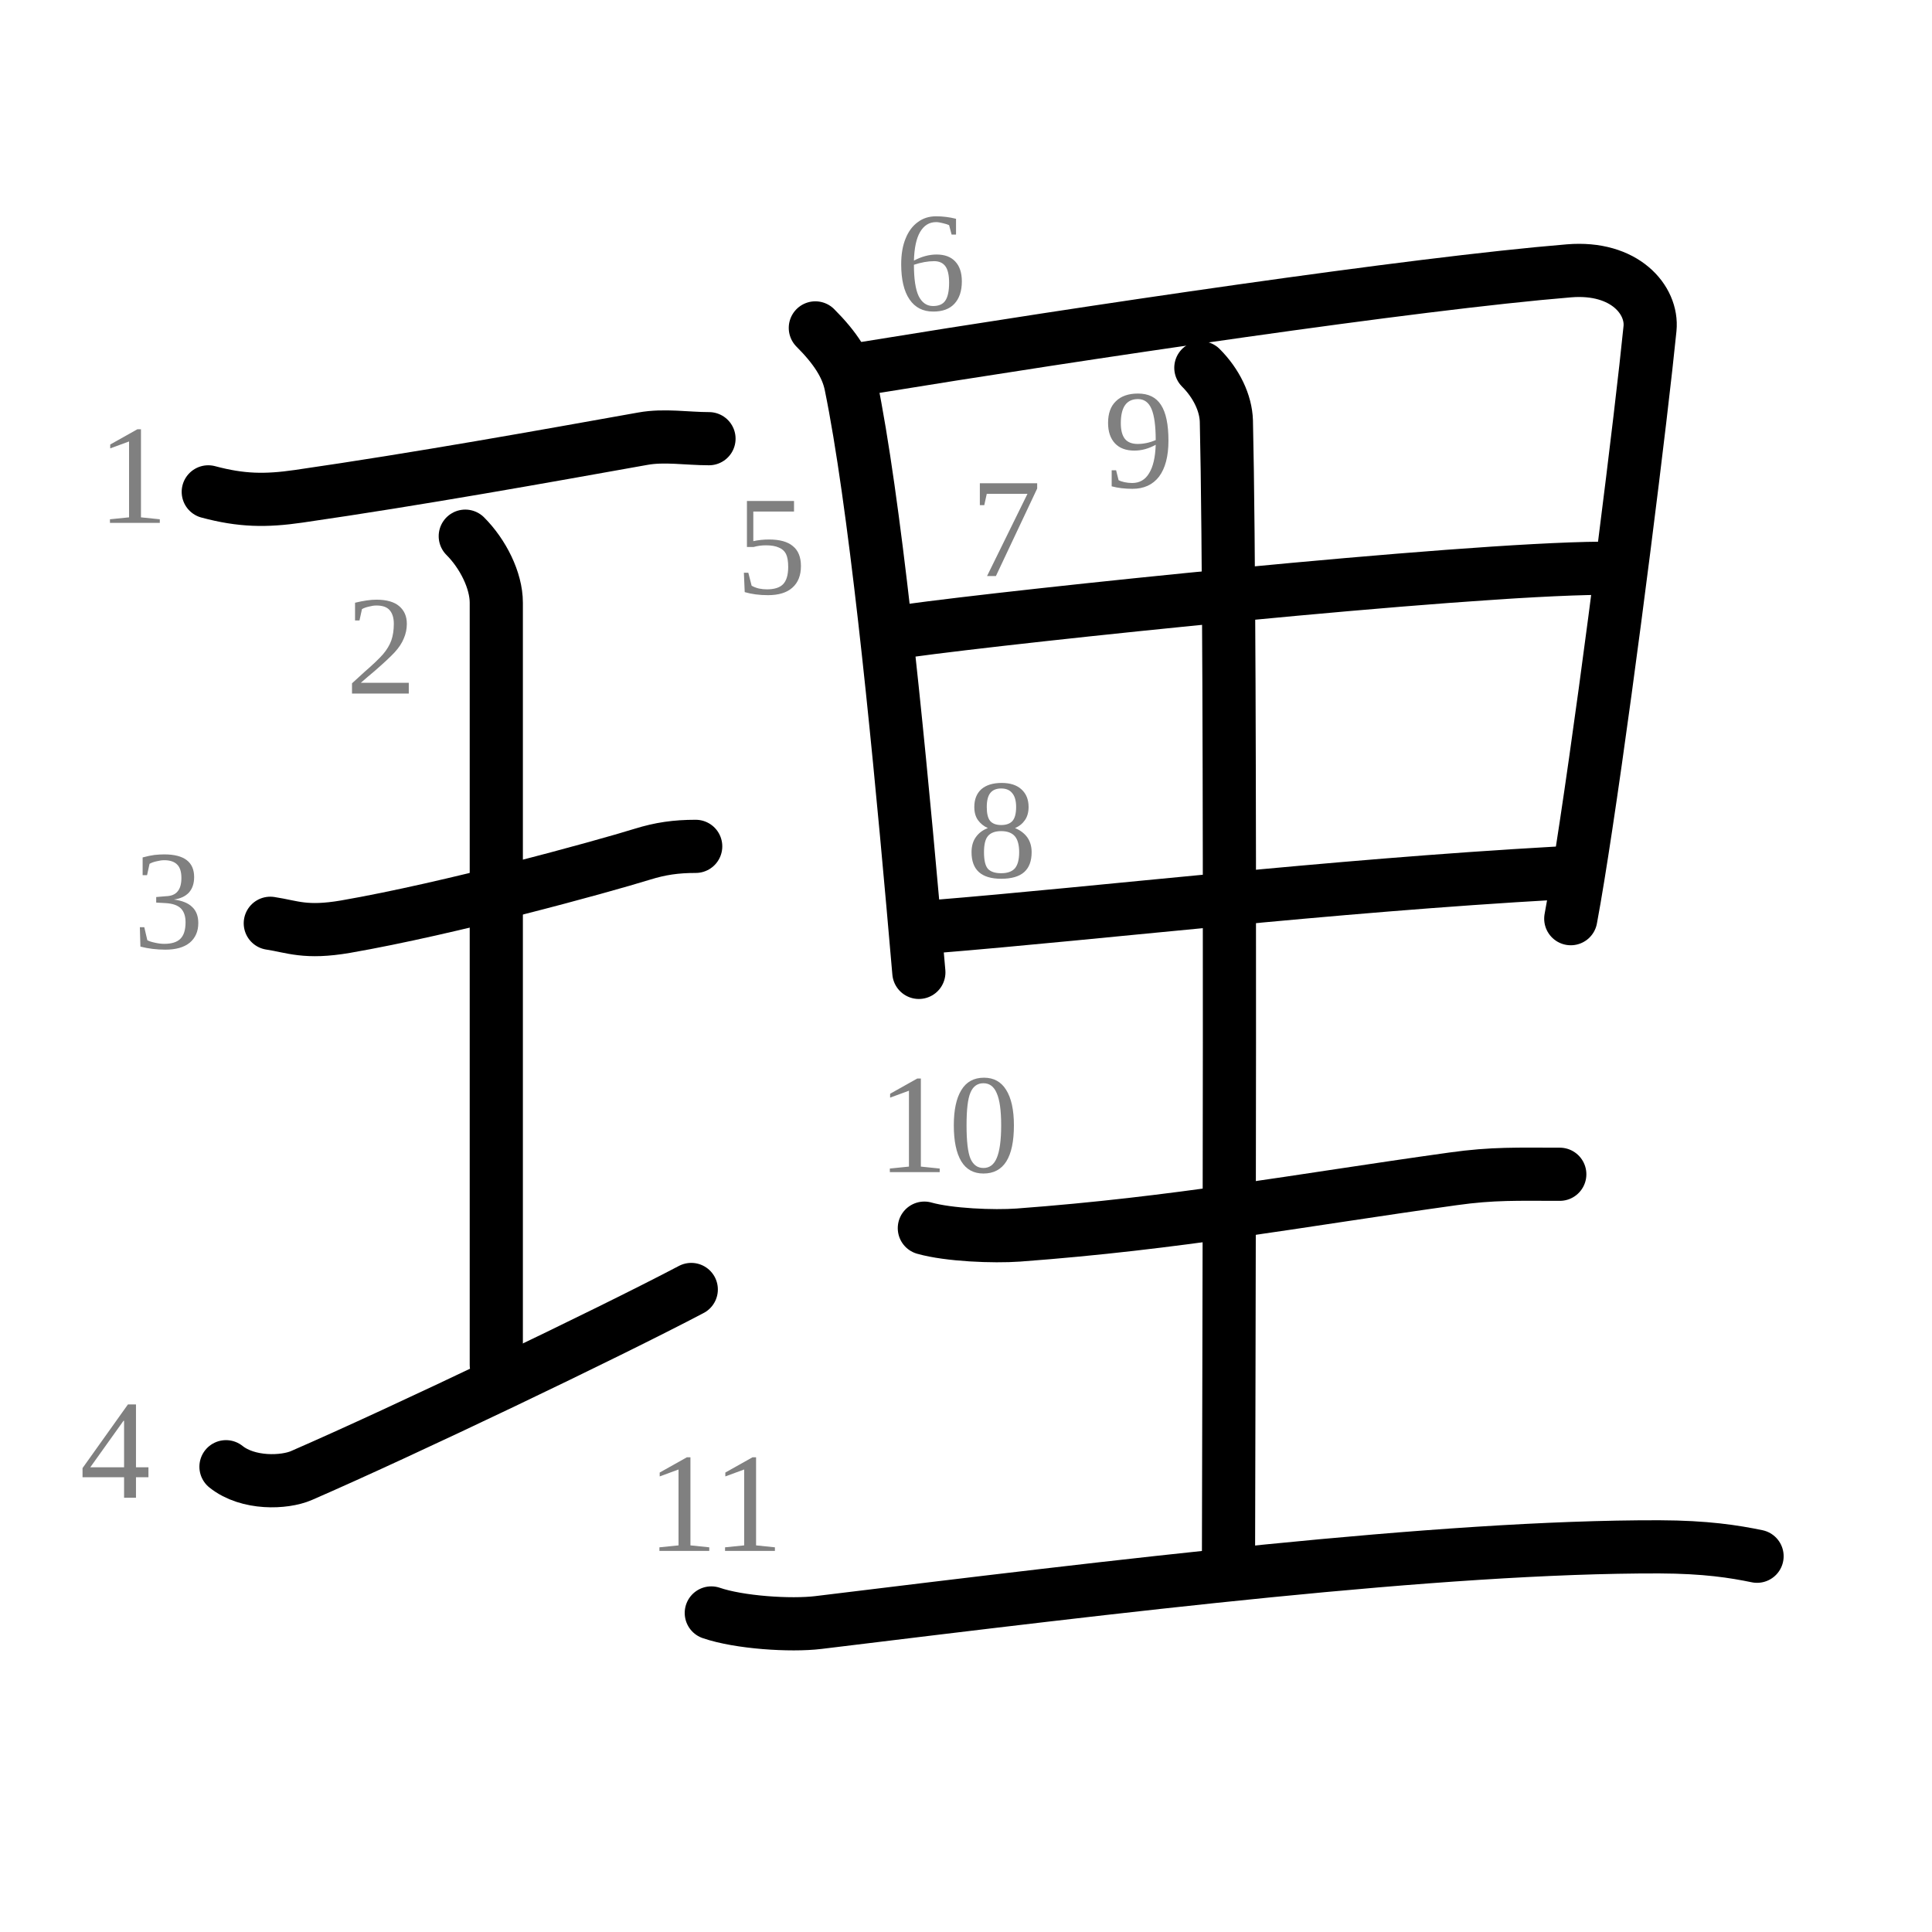
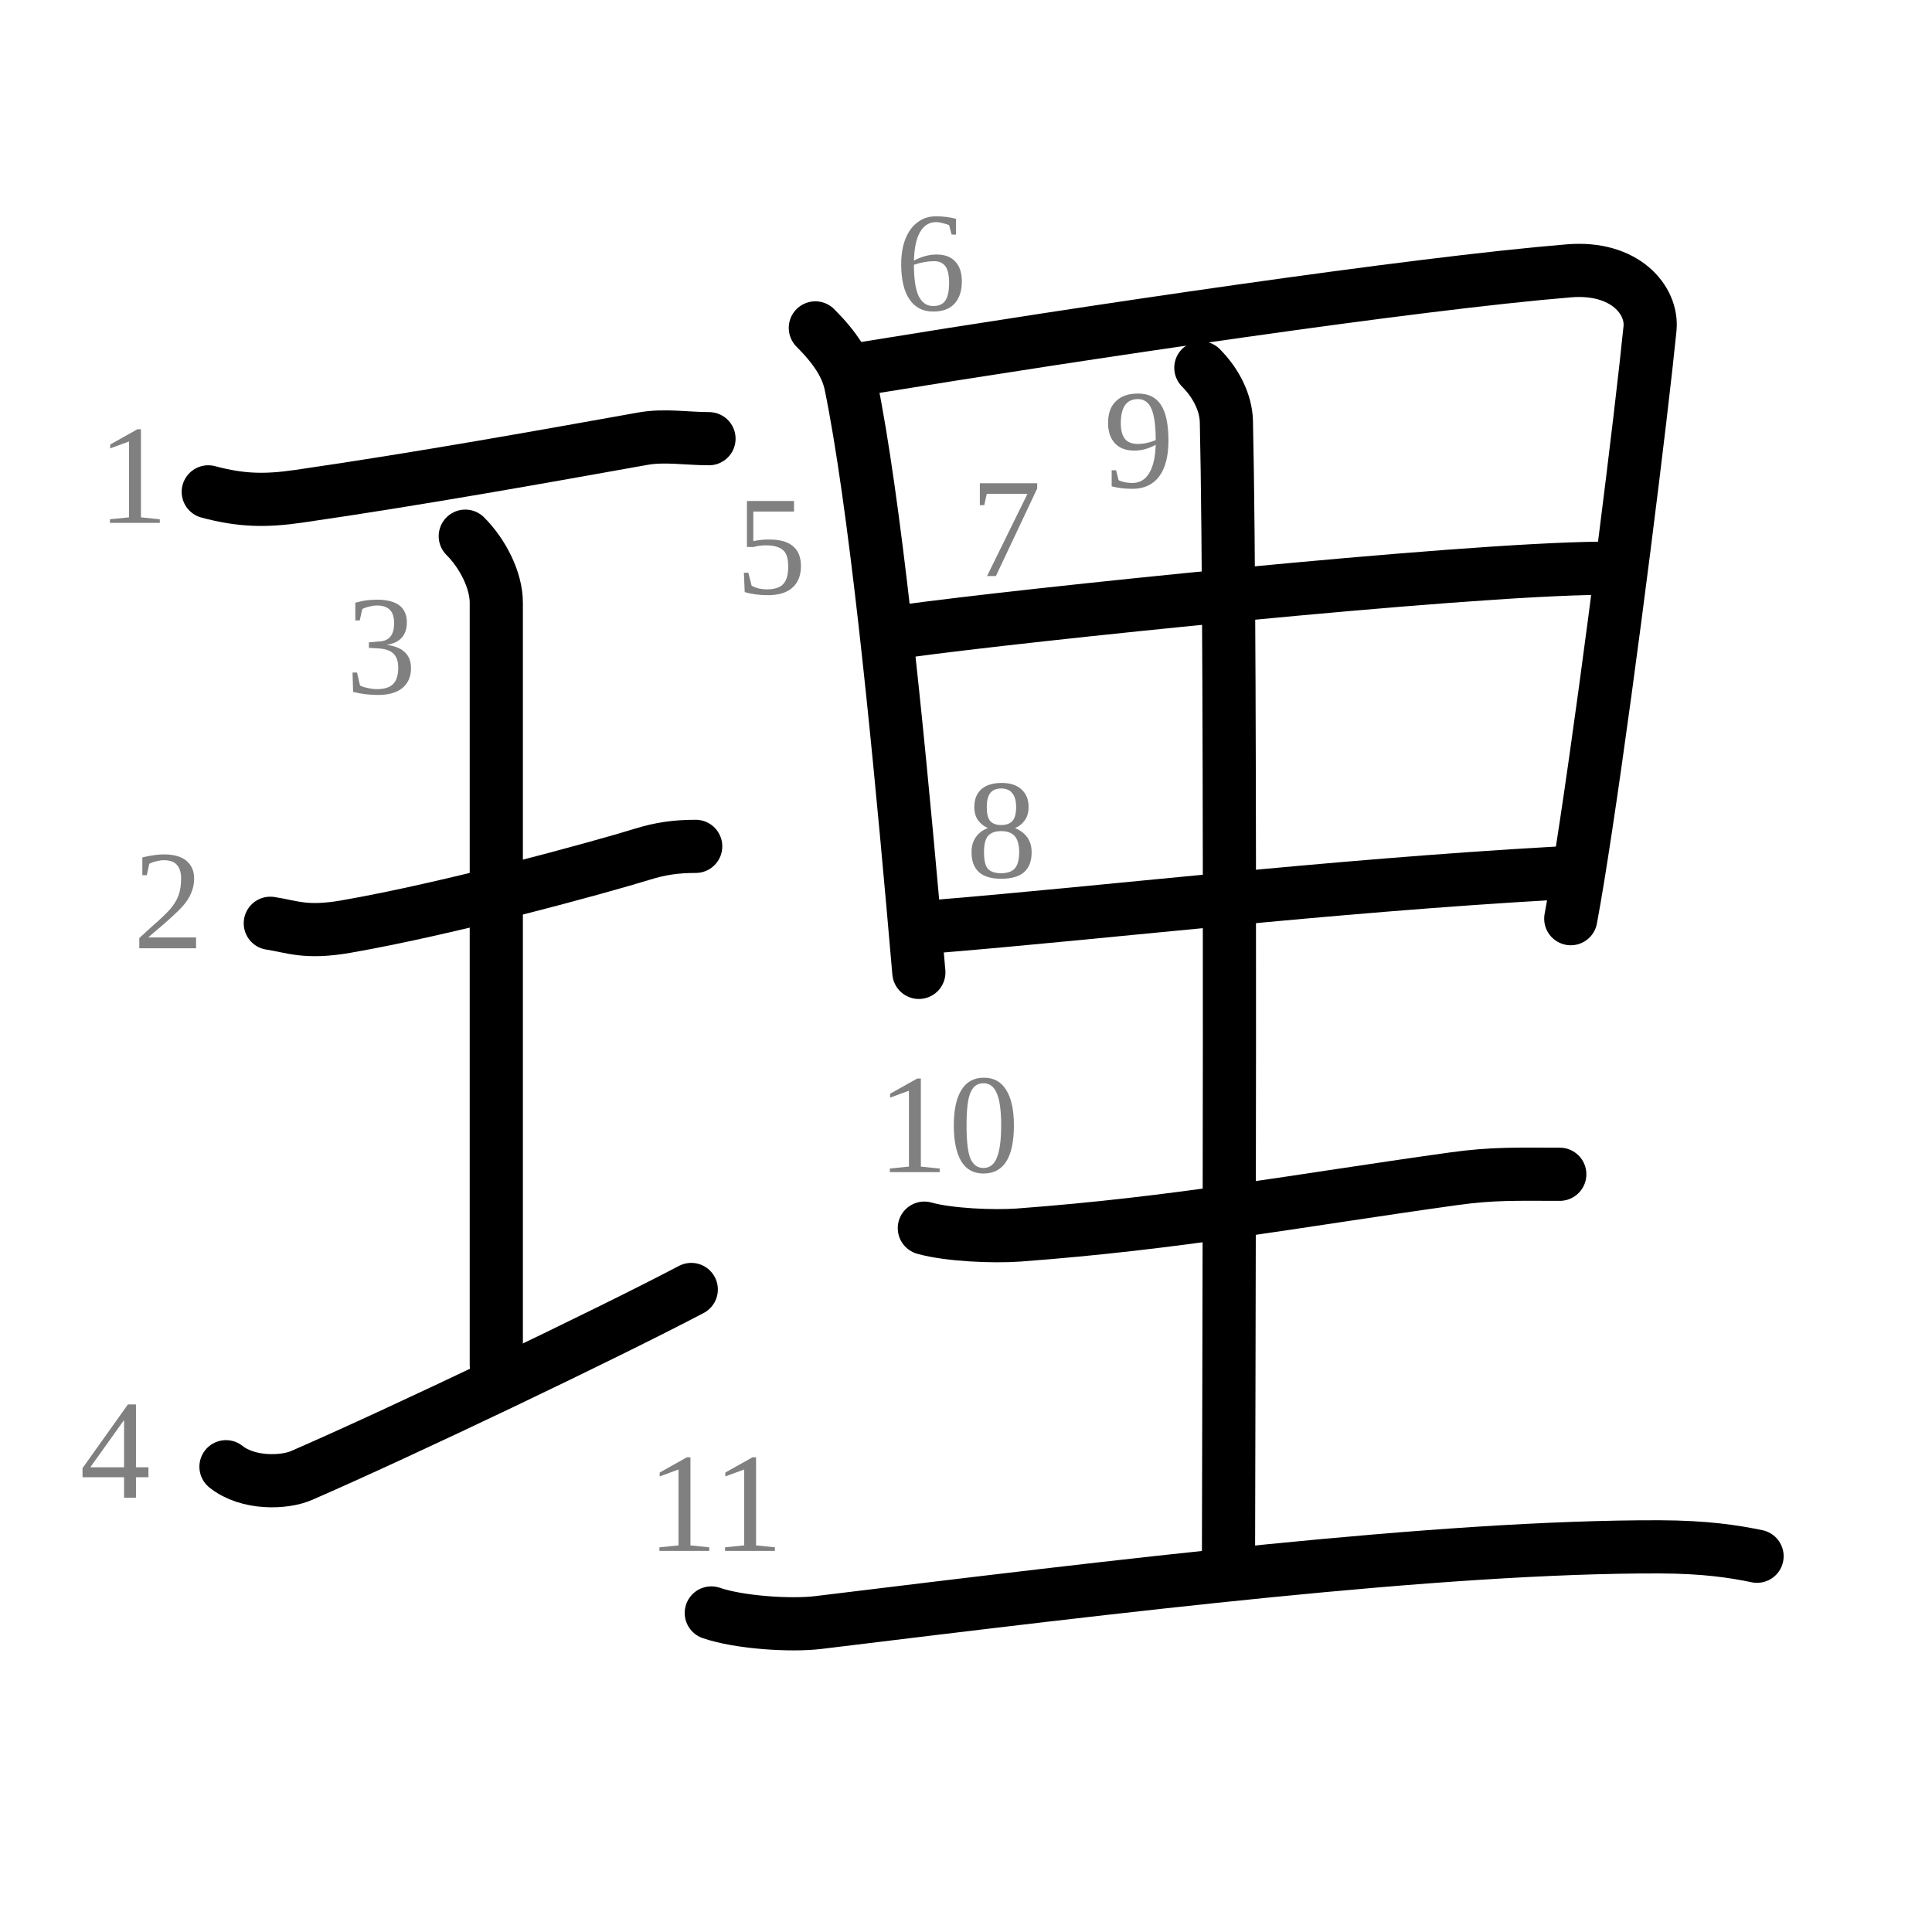
<svg xmlns="http://www.w3.org/2000/svg" xmlns:ns1="http://kanjivg.tagaini.net" width="109" height="109" viewBox="0 0 109 109">
  <g id="kvg:StrokePaths_07406" style="fill:none;stroke:#000000;stroke-width:3;stroke-linecap:round;stroke-linejoin:round;">
    <g id="kvg:07406" ns1:element="理">
      <g id="kvg:07406-g1" ns1:element="王" ns1:variant="true" ns1:original="玉" ns1:partial="true" ns1:position="left" ns1:radical="general">
        <path id="kvg:07406-s1" ns1:type="㇐" d="M11.75,27.75c1.87,0.5,3.23,0.52,5.1,0.25c6.9-1,13.82-2.25,19.42-3.25c1.21-0.22,2.49,0,3.73,0" />
-         <path id="kvg:07406-s2" ns1:type="㇑a" d="M26.25,30.25c1,1,1.75,2.5,1.75,3.75s0,40.25,0,43" />
-         <path id="kvg:07406-s3" ns1:type="㇐" d="M15.25,52.09c1.25,0.19,1.98,0.58,4.25,0.19c5.88-1.02,14.39-3.36,16.75-4.09c1-0.31,1.88-0.44,3-0.44" />
+         <path id="kvg:07406-s2" ns1:type="㇐" d="M15.25,52.09c1.25,0.19,1.98,0.58,4.25,0.19c5.88-1.02,14.39-3.36,16.75-4.09c1-0.31,1.88-0.44,3-0.44" />
+         <path id="kvg:07406-s3" ns1:type="㇑a" d="M26.25,30.25c1,1,1.75,2.5,1.75,3.75s0,40.25,0,43" />
        <path id="kvg:07406-s4" ns1:type="㇀/㇐" d="M12.75,82.75c1.25,1,3.3,0.91,4.25,0.5c5.75-2.5,17.25-8,22-10.5" />
      </g>
      <g id="kvg:07406-g2" ns1:element="里" ns1:position="right" ns1:phon="里">
        <path id="kvg:07406-s5" ns1:type="㇑" d="M46,18.5c1.12,1.12,1.78,2.13,2,3.2c1.33,6.47,2.58,18.93,3.5,29.28c0.12,1.32,0.23,2.62,0.34,3.88" />
        <path id="kvg:07406-s6" ns1:type="㇕a" d="M48.79,20.78c12.46-2.03,30.96-4.78,39.73-5.5c3.15-0.26,4.73,1.65,4.57,3.26c-0.48,4.81-2.23,18.91-3.61,28.04c-0.31,2.05-0.6,3.86-0.86,5.25" />
        <path id="kvg:07406-s7" ns1:type="㇐a" d="M51.2,35.59c6.05-0.84,31.05-3.47,39.14-3.53" />
        <path id="kvg:07406-s8" ns1:type="㇐a" d="M52.67,52.28c9.58-0.78,22.08-2.28,35.19-3.02" />
        <path id="kvg:07406-s9" ns1:type="㇑a" d="M67.75,20.75c0.88,0.88,1.41,1.99,1.44,3.01c0.3,12.89,0.12,59.3,0.12,63.99" />
        <path id="kvg:07406-s10" ns1:type="㇐" d="M52.15,69.29c1.38,0.39,3.91,0.49,5.3,0.39c9.02-0.67,15.56-1.92,24.52-3.17c2.27-0.32,3.66-0.26,6.03-0.26" />
        <path id="kvg:07406-s11" ns1:type="㇐" d="M40.13,91c1.57,0.54,4.47,0.73,6.04,0.54c16.83-2.05,35.08-4.3,47.45-4.27c2.62,0.01,4.2,0.26,5.51,0.53" />
      </g>
    </g>
  </g>
  <g id="kvg:StrokeNumbers_07406" style="font-size:8;fill:#808080">
    <text transform="matrix(1 0 0 1 5.50 29.50)">1</text>
-     <text transform="matrix(1 0 0 1 19.50 39.13)">2</text>
-     <text transform="matrix(1 0 0 1 7.50 53.50)">3</text>
+     <text transform="matrix(1 0 0 1 7.50 53.50)">2</text>
+     <text transform="matrix(1 0 0 1 19.50 39.13)">3</text>
    <text transform="matrix(1 0 0 1 4.50 84.50)">4</text>
    <text transform="matrix(1 0 0 1 41.50 33.50)">5</text>
    <text transform="matrix(1 0 0 1 50.50 17.50)">6</text>
    <text transform="matrix(1 0 0 1 54.75 32.50)">7</text>
    <text transform="matrix(1 0 0 1 54.50 49.50)">8</text>
    <text transform="matrix(1 0 0 1 62.25 27.50)">9</text>
    <text transform="matrix(1 0 0 1 49.50 66.13)">10</text>
    <text transform="matrix(1 0 0 1 36.50 87.50)">11</text>
  </g>
</svg>
